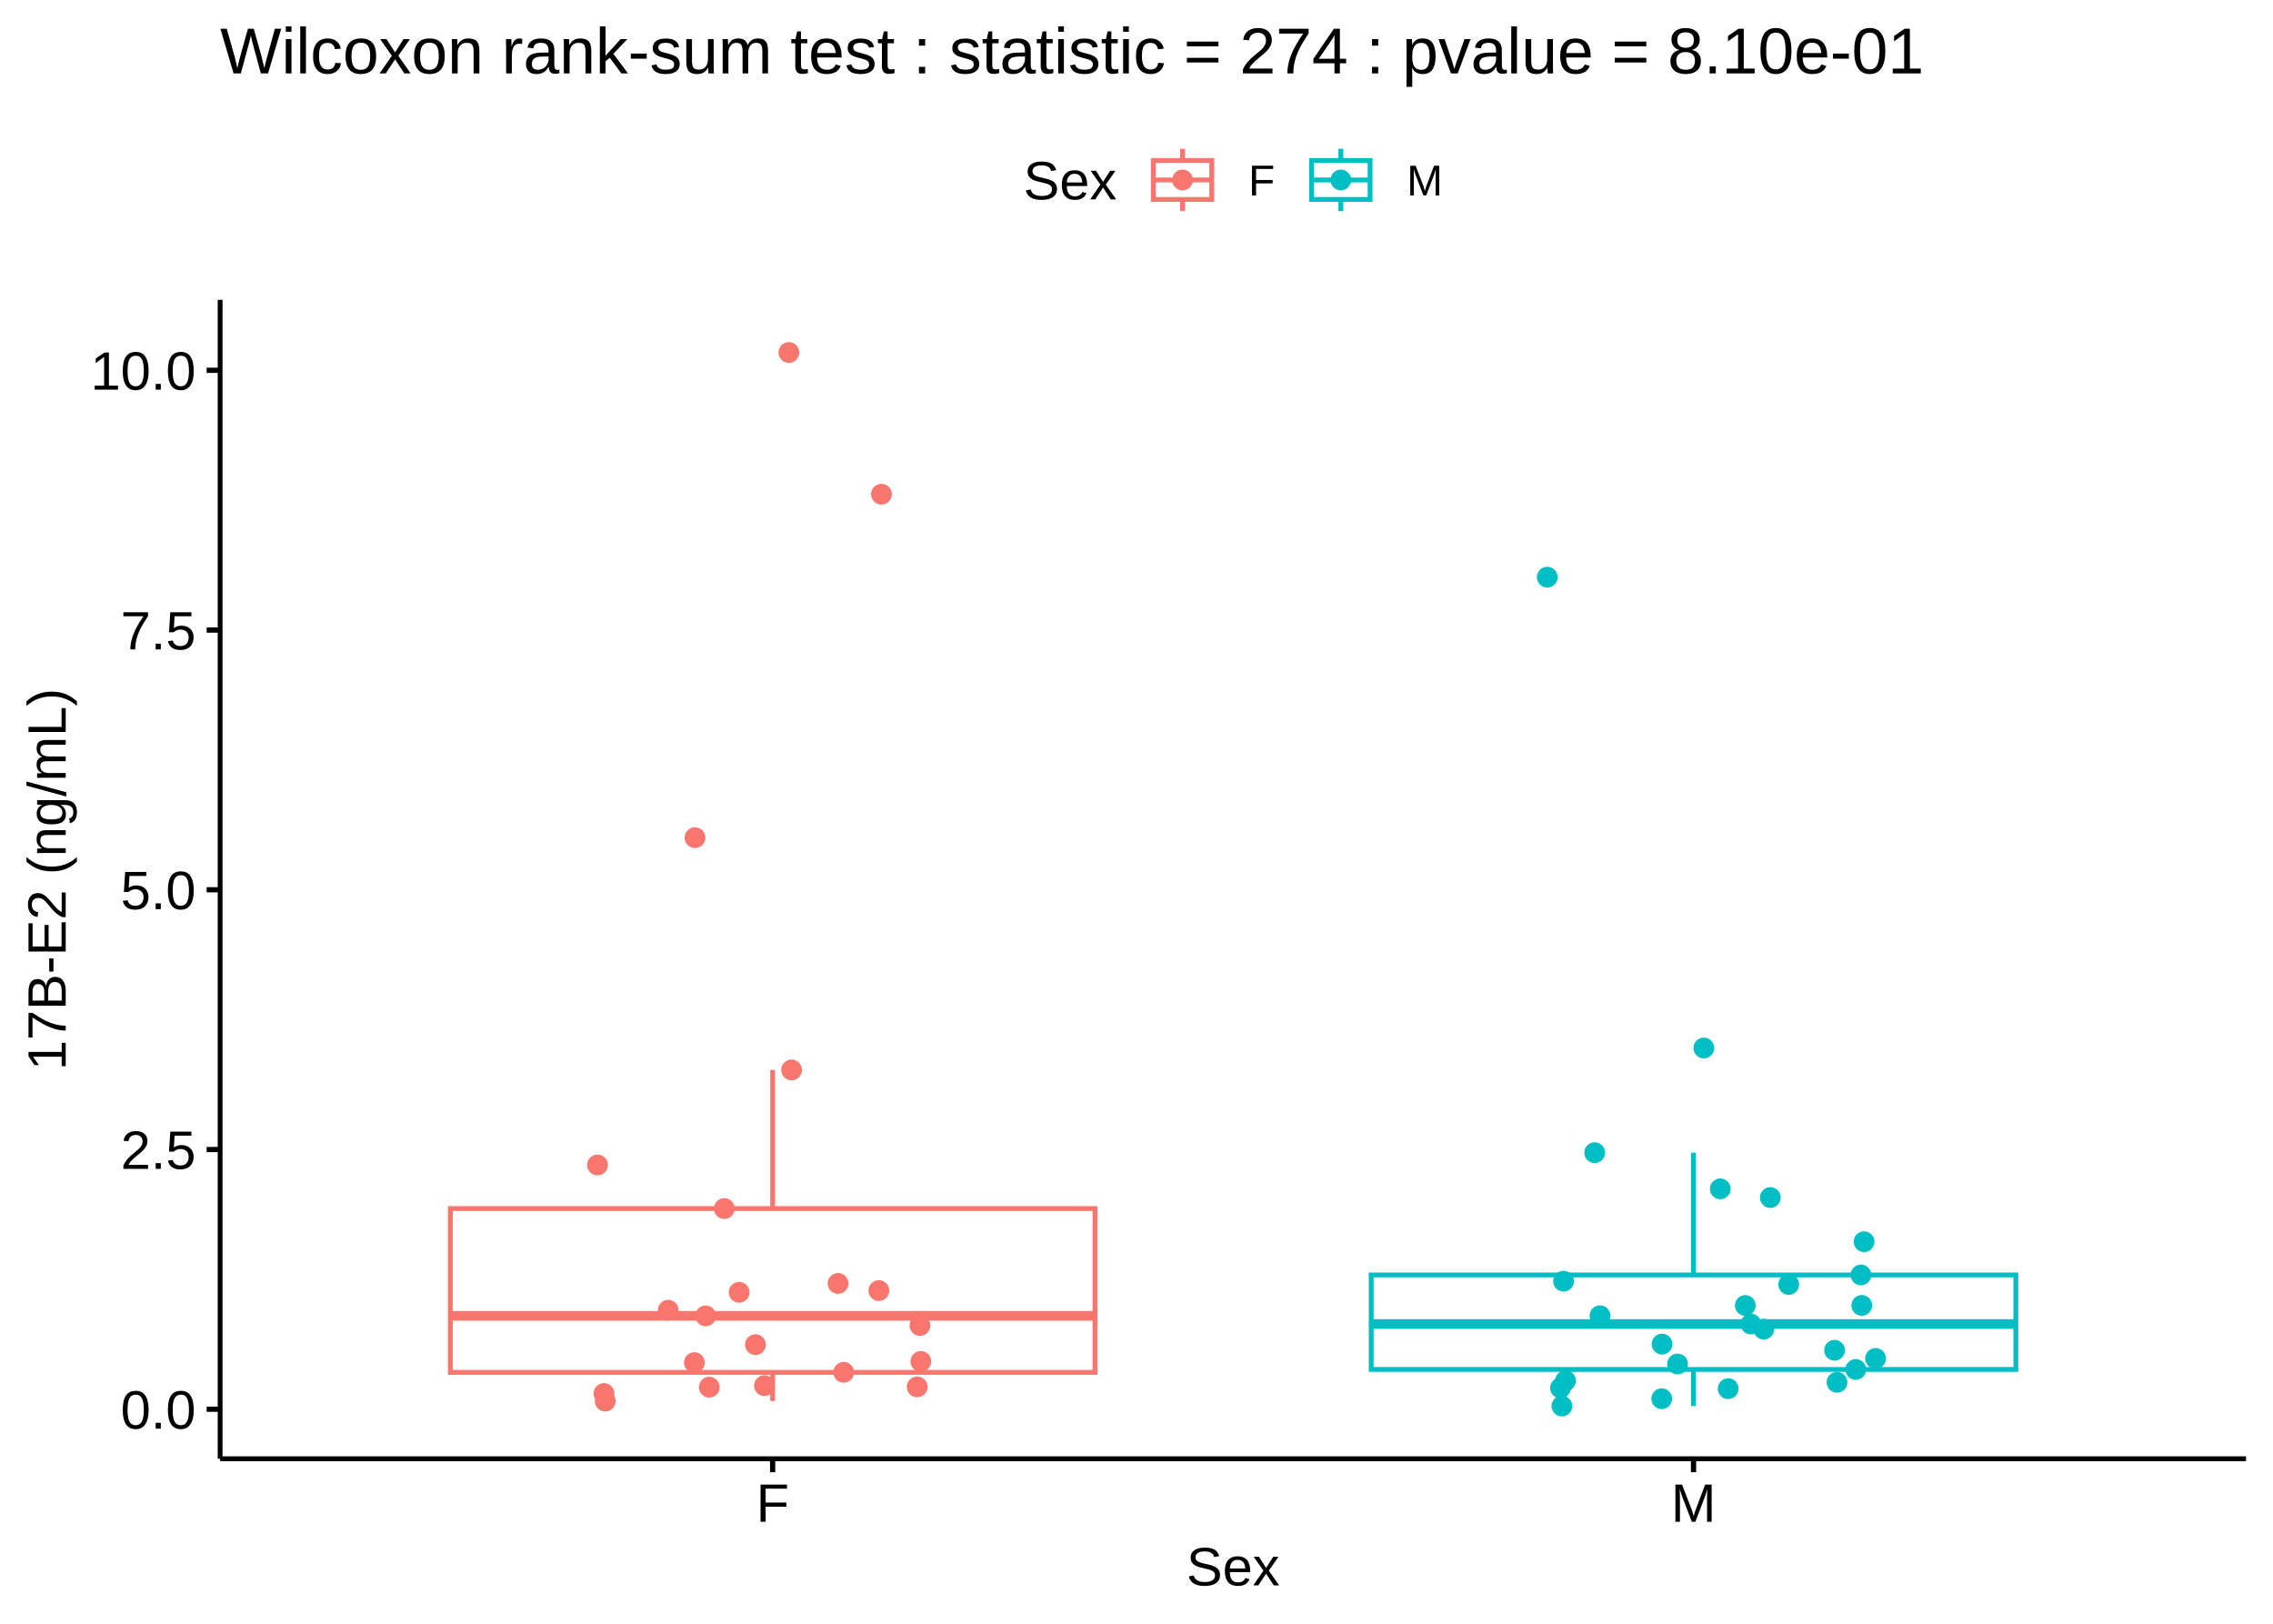
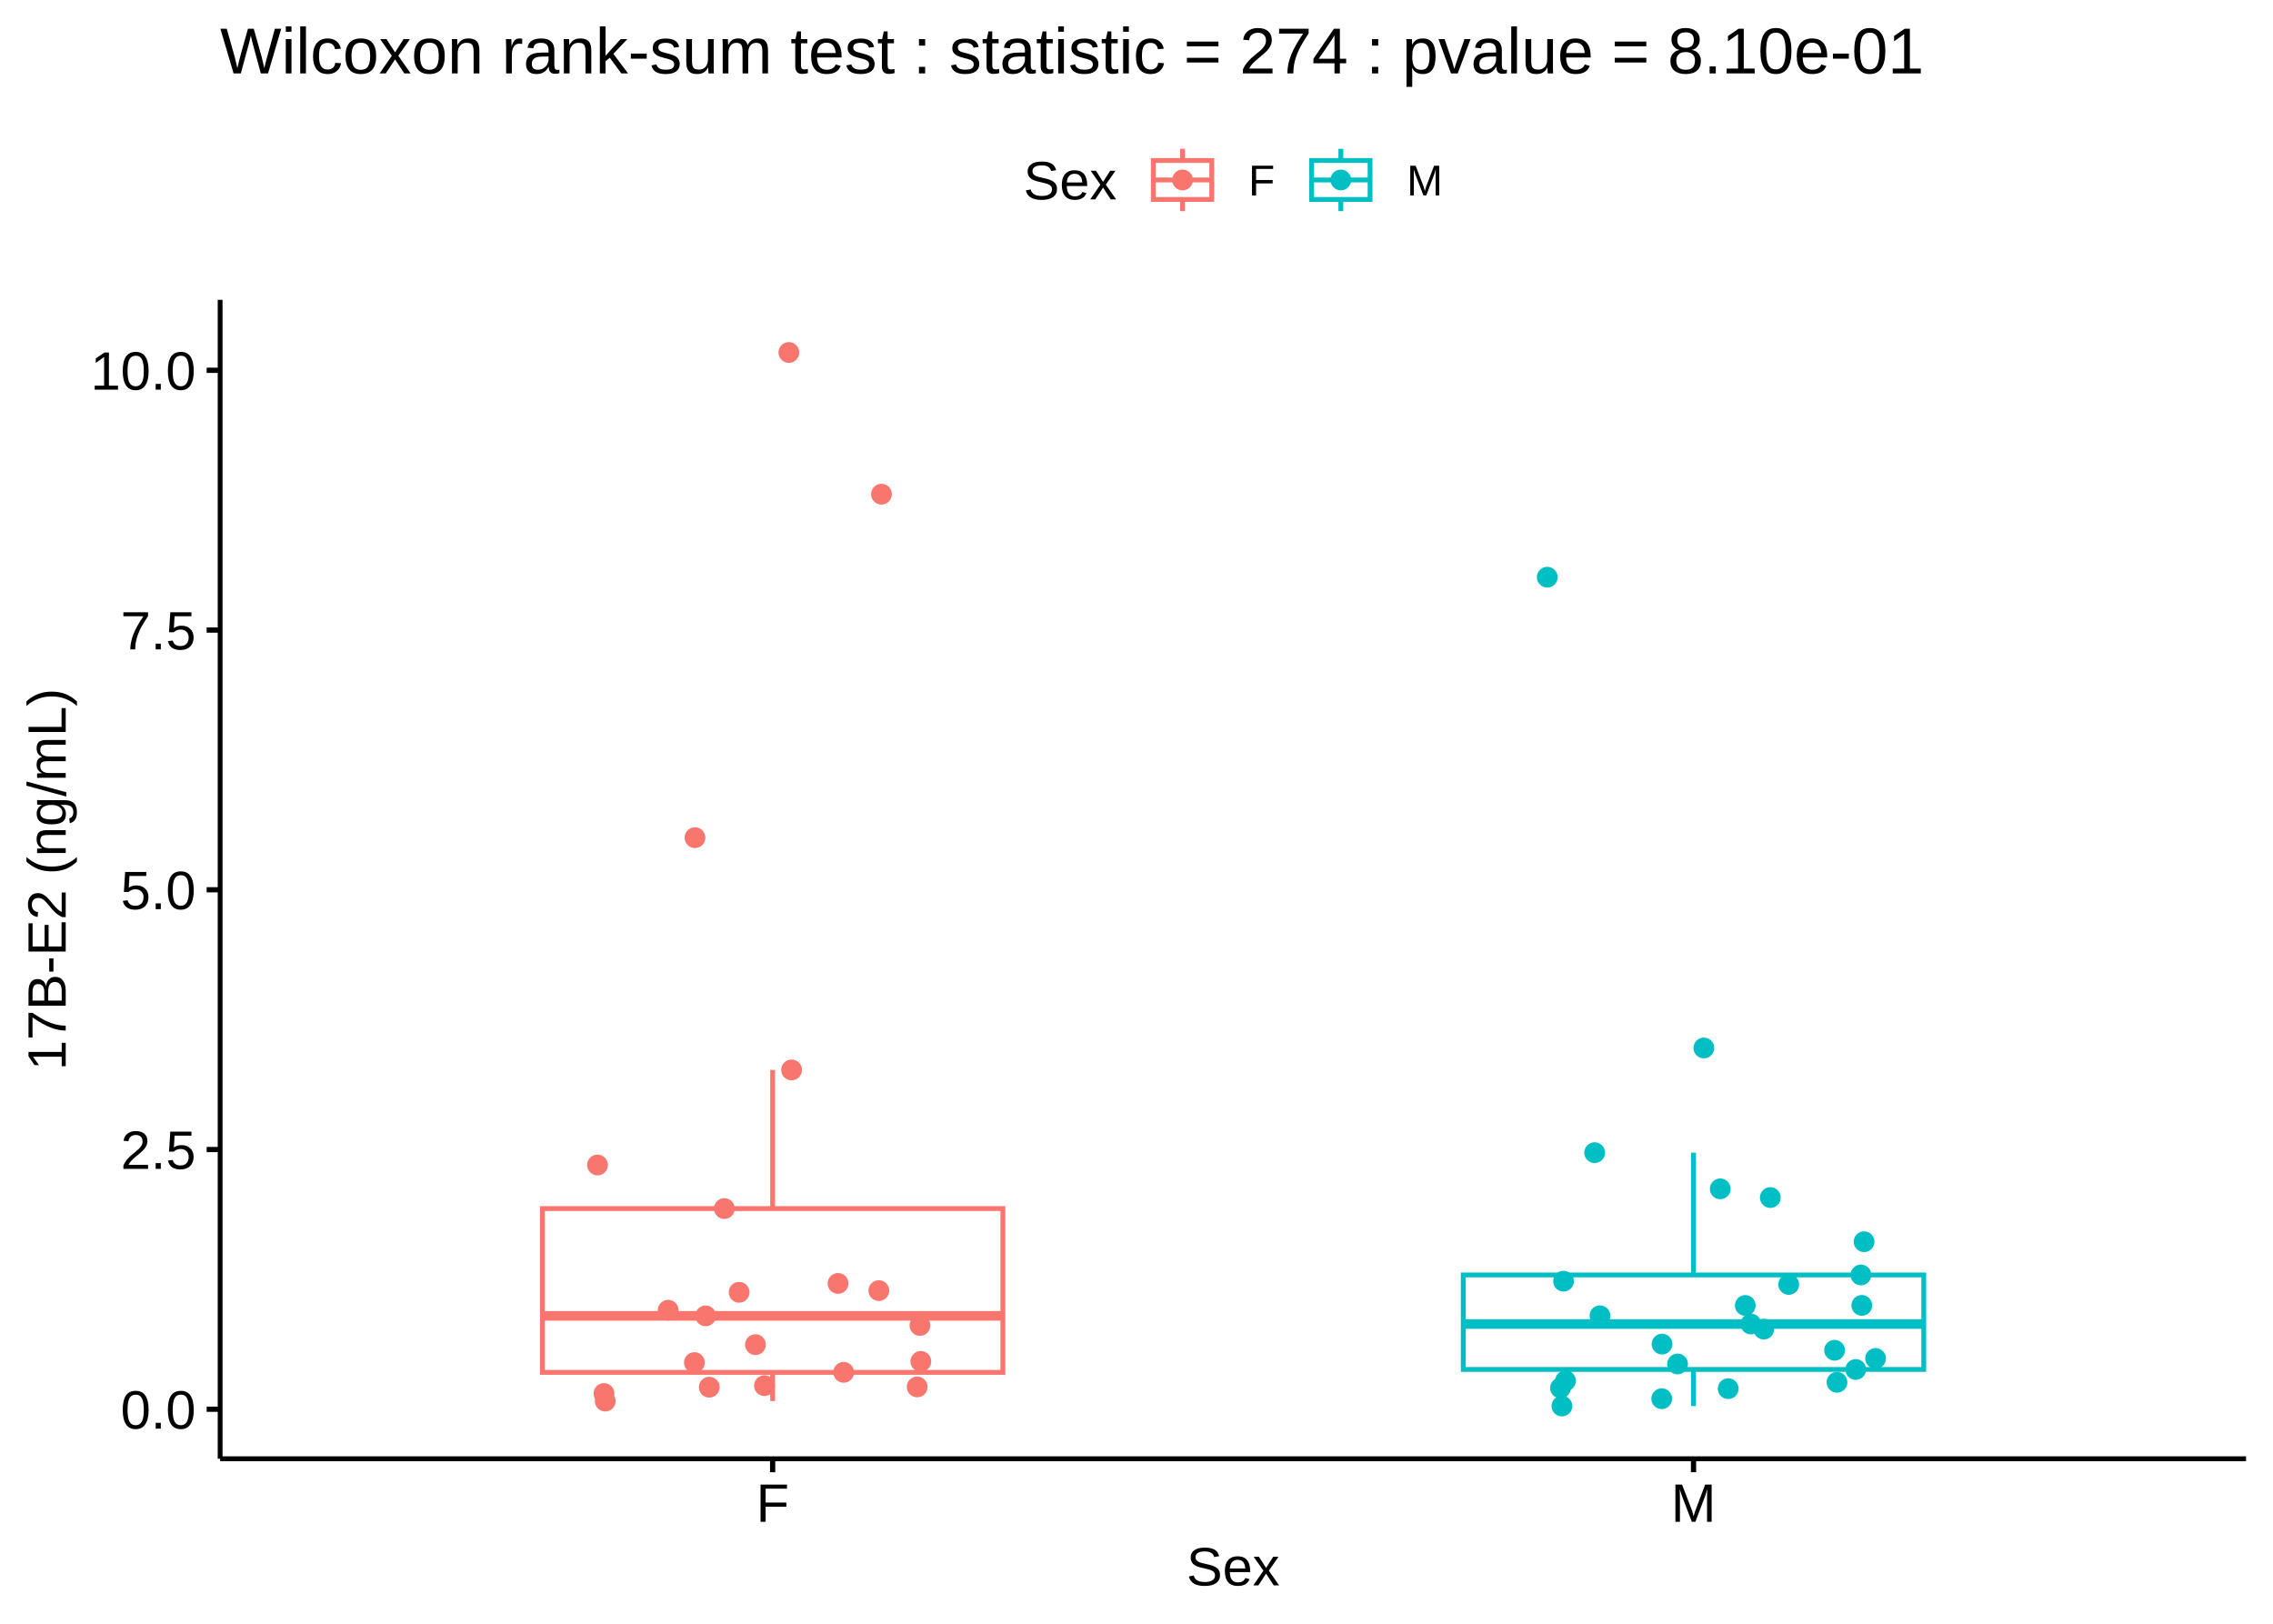
<svg xmlns="http://www.w3.org/2000/svg" width="504.00pt" height="360.00pt" viewBox="0 0 504.00 360.00">
  <g class="svglite">
    <defs>
      <style type="text/css">
    .svglite line, .svglite polyline, .svglite polygon, .svglite path, .svglite rect, .svglite circle {
      fill: none;
      stroke: #000000;
      stroke-linecap: round;
      stroke-linejoin: round;
      stroke-miterlimit: 10.00;
    }
    .svglite text {
      white-space: pre;
    }
    .svglite g.glyphgroup path {
      fill: inherit;
      stroke: none;
    }
  </style>
    </defs>
    <rect width="100%" height="100%" style="stroke: none; fill: #FFFFFF;" />
    <defs>
      <clipPath id="cpMC4wMHw1MDQuMDB8MC4wMHwzNjAuMDA=">
        <rect x="0.00" y="0.00" width="504.00" height="360.00" />
      </clipPath>
    </defs>
    <g clip-path="url(#cpMC4wMHw1MDQuMDB8MC4wMHwzNjAuMDA=)">
      <rect x="0.00" y="0.00" width="504.00" height="360.00" style="stroke-width: 1.16; stroke: #FFFFFF; fill: #FFFFFF;" />
    </g>
    <defs>
      <clipPath id="cpNDguODF8NDk4LjAyfDY2LjQ3fDMyMy40Mg==">
        <rect x="48.81" y="66.47" width="449.22" height="256.95" />
      </clipPath>
    </defs>
    <g clip-path="url(#cpNDguODF8NDk4LjAyfDY2LjQ3fDMyMy40Mg==)">
      <rect x="48.81" y="66.47" width="449.22" height="256.95" style="stroke-width: 1.16; stroke: none; fill: #FFFFFF;" />
      <line x1="171.32" y1="267.95" x2="171.32" y2="237.21" style="stroke-width: 1.07; stroke: #F8766D; stroke-linecap: butt;" />
      <line x1="171.32" y1="304.27" x2="171.32" y2="310.63" style="stroke-width: 1.07; stroke: #F8766D; stroke-linecap: butt;" />
-       <polygon points="99.85,267.95 99.85,304.27 242.79,304.27 242.79,267.95 99.85,267.95 " style="stroke-width: 1.07; stroke: #F8766D; stroke-linecap: butt; stroke-linejoin: miter; fill: #FFFFFF;" />
-       <line x1="99.85" y1="291.74" x2="242.79" y2="291.74" style="stroke-width: 2.13; stroke: #F8766D; stroke-linecap: butt; stroke-linejoin: miter;" />
+       <polygon points="120.27,267.95 120.27,304.27 222.37,304.27 222.37,267.95 120.27,267.95 " style="stroke-width: 1.07; stroke: #F8766D; stroke-linecap: butt; stroke-linejoin: miter; fill: #FFFFFF;" />
+       <line x1="120.27" y1="291.74" x2="222.37" y2="291.74" style="stroke-width: 2.13; stroke: #F8766D; stroke-linecap: butt; stroke-linejoin: miter;" />
      <line x1="375.51" y1="282.67" x2="375.51" y2="255.56" style="stroke-width: 1.07; stroke: #00BFC4; stroke-linecap: butt;" />
      <line x1="375.51" y1="303.62" x2="375.51" y2="311.74" style="stroke-width: 1.07; stroke: #00BFC4; stroke-linecap: butt;" />
-       <polygon points="304.04,282.67 304.04,303.62 446.98,303.62 446.98,282.67 304.04,282.67 " style="stroke-width: 1.07; stroke: #00BFC4; stroke-linecap: butt; stroke-linejoin: miter; fill: #FFFFFF;" />
-       <line x1="304.04" y1="293.55" x2="446.98" y2="293.55" style="stroke-width: 2.13; stroke: #00BFC4; stroke-linecap: butt; stroke-linejoin: miter;" />
+       <polygon points="324.46,282.67 324.46,303.62 426.56,303.62 426.56,282.67 324.46,282.67 " style="stroke-width: 1.07; stroke: #00BFC4; stroke-linecap: butt; stroke-linejoin: miter; fill: #FFFFFF;" />
+       <line x1="324.46" y1="293.55" x2="426.56" y2="293.55" style="stroke-width: 2.13; stroke: #00BFC4; stroke-linecap: butt; stroke-linejoin: miter;" />
      <circle cx="153.97" cy="302.10" r="1.95" style="stroke-width: 0.71; stroke: #F8766D; fill: #F8766D;" />
      <circle cx="194.87" cy="286.14" r="1.95" style="stroke-width: 0.71; stroke: #F8766D; fill: #F8766D;" />
      <circle cx="163.89" cy="286.52" r="1.95" style="stroke-width: 0.71; stroke: #F8766D; fill: #F8766D;" />
      <circle cx="406.79" cy="299.37" r="1.95" style="stroke-width: 0.71; stroke: #00BFC4; fill: #00BFC4;" />
      <circle cx="411.48" cy="303.63" r="1.95" style="stroke-width: 0.71; stroke: #00BFC4; fill: #00BFC4;" />
      <circle cx="134.20" cy="310.64" r="1.95" style="stroke-width: 0.71; stroke: #F8766D; fill: #F8766D;" />
      <circle cx="377.80" cy="232.35" r="1.95" style="stroke-width: 0.71; stroke: #00BFC4; fill: #00BFC4;" />
      <circle cx="203.37" cy="307.49" r="1.95" style="stroke-width: 0.71; stroke: #F8766D; fill: #F8766D;" />
      <circle cx="175.52" cy="237.21" r="1.95" style="stroke-width: 0.71; stroke: #F8766D; fill: #F8766D;" />
      <circle cx="371.97" cy="302.41" r="1.95" style="stroke-width: 0.71; stroke: #00BFC4; fill: #00BFC4;" />
      <circle cx="412.82" cy="289.42" r="1.95" style="stroke-width: 0.71; stroke: #00BFC4; fill: #00BFC4;" />
      <circle cx="167.51" cy="298.12" r="1.95" style="stroke-width: 0.71; stroke: #F8766D; fill: #F8766D;" />
      <circle cx="185.82" cy="284.55" r="1.95" style="stroke-width: 0.71; stroke: #F8766D; fill: #F8766D;" />
      <circle cx="381.44" cy="263.58" r="1.95" style="stroke-width: 0.71; stroke: #00BFC4; fill: #00BFC4;" />
      <circle cx="343.08" cy="127.97" r="1.95" style="stroke-width: 0.71; stroke: #00BFC4; fill: #00BFC4;" />
      <circle cx="203.98" cy="293.87" r="1.95" style="stroke-width: 0.71; stroke: #F8766D; fill: #F8766D;" />
      <circle cx="354.77" cy="291.72" r="1.95" style="stroke-width: 0.71; stroke: #00BFC4; fill: #00BFC4;" />
      <circle cx="133.92" cy="308.95" r="1.95" style="stroke-width: 0.71; stroke: #F8766D; fill: #F8766D;" />
      <circle cx="157.27" cy="307.55" r="1.95" style="stroke-width: 0.71; stroke: #F8766D; fill: #F8766D;" />
      <circle cx="412.63" cy="282.67" r="1.95" style="stroke-width: 0.71; stroke: #00BFC4; fill: #00BFC4;" />
      <circle cx="407.32" cy="306.47" r="1.95" style="stroke-width: 0.71; stroke: #00BFC4; fill: #00BFC4;" />
      <circle cx="187.07" cy="304.26" r="1.95" style="stroke-width: 0.71; stroke: #F8766D; fill: #F8766D;" />
      <circle cx="386.99" cy="289.44" r="1.95" style="stroke-width: 0.71; stroke: #00BFC4; fill: #00BFC4;" />
      <circle cx="415.88" cy="301.18" r="1.95" style="stroke-width: 0.71; stroke: #00BFC4; fill: #00BFC4;" />
      <circle cx="388.23" cy="293.55" r="1.95" style="stroke-width: 0.71; stroke: #00BFC4; fill: #00BFC4;" />
      <circle cx="392.54" cy="265.51" r="1.95" style="stroke-width: 0.71; stroke: #00BFC4; fill: #00BFC4;" />
      <circle cx="174.92" cy="78.15" r="1.95" style="stroke-width: 0.71; stroke: #F8766D; fill: #F8766D;" />
      <circle cx="383.20" cy="307.88" r="1.95" style="stroke-width: 0.71; stroke: #00BFC4; fill: #00BFC4;" />
      <circle cx="154.10" cy="185.72" r="1.95" style="stroke-width: 0.71; stroke: #F8766D; fill: #F8766D;" />
      <circle cx="346.69" cy="284.05" r="1.95" style="stroke-width: 0.71; stroke: #00BFC4; fill: #00BFC4;" />
      <circle cx="413.33" cy="275.30" r="1.95" style="stroke-width: 0.71; stroke: #00BFC4; fill: #00BFC4;" />
      <circle cx="204.18" cy="301.84" r="1.95" style="stroke-width: 0.71; stroke: #F8766D; fill: #F8766D;" />
      <circle cx="391.09" cy="294.68" r="1.95" style="stroke-width: 0.71; stroke: #00BFC4; fill: #00BFC4;" />
      <circle cx="195.45" cy="109.57" r="1.95" style="stroke-width: 0.71; stroke: #F8766D; fill: #F8766D;" />
      <circle cx="132.49" cy="258.29" r="1.95" style="stroke-width: 0.71; stroke: #F8766D; fill: #F8766D;" />
      <circle cx="169.51" cy="307.21" r="1.95" style="stroke-width: 0.71; stroke: #F8766D; fill: #F8766D;" />
      <circle cx="396.62" cy="284.78" r="1.95" style="stroke-width: 0.71; stroke: #00BFC4; fill: #00BFC4;" />
      <circle cx="148.16" cy="290.49" r="1.95" style="stroke-width: 0.71; stroke: #F8766D; fill: #F8766D;" />
      <circle cx="156.47" cy="291.74" r="1.95" style="stroke-width: 0.71; stroke: #F8766D; fill: #F8766D;" />
      <circle cx="353.59" cy="255.56" r="1.95" style="stroke-width: 0.71; stroke: #00BFC4; fill: #00BFC4;" />
      <circle cx="346.33" cy="311.73" r="1.95" style="stroke-width: 0.71; stroke: #00BFC4; fill: #00BFC4;" />
      <circle cx="368.53" cy="298.00" r="1.95" style="stroke-width: 0.71; stroke: #00BFC4; fill: #00BFC4;" />
      <circle cx="368.46" cy="310.11" r="1.95" style="stroke-width: 0.71; stroke: #00BFC4; fill: #00BFC4;" />
      <circle cx="160.61" cy="267.95" r="1.95" style="stroke-width: 0.71; stroke: #F8766D; fill: #F8766D;" />
      <circle cx="347.12" cy="306.13" r="1.95" style="stroke-width: 0.71; stroke: #00BFC4; fill: #00BFC4;" />
      <circle cx="346.01" cy="307.72" r="1.95" style="stroke-width: 0.71; stroke: #00BFC4; fill: #00BFC4;" />
    </g>
    <g clip-path="url(#cpMC4wMHw1MDQuMDB8MC4wMHwzNjAuMDA=)">
      <polyline points="48.81,323.42 48.81,66.47 " style="stroke-width: 1.07; stroke-linecap: butt;" />
      <text x="43.43" y="316.74" text-anchor="end" style="font-size: 12.00px; font-family: &quot;Arial&quot;;" textLength="16.67px" lengthAdjust="spacingAndGlyphs">0.0</text>
      <text x="43.43" y="259.15" text-anchor="end" style="font-size: 12.00px; font-family: &quot;Arial&quot;;" textLength="16.67px" lengthAdjust="spacingAndGlyphs">2.5</text>
      <text x="43.43" y="201.57" text-anchor="end" style="font-size: 12.00px; font-family: &quot;Arial&quot;;" textLength="16.67px" lengthAdjust="spacingAndGlyphs">5.0</text>
      <text x="43.43" y="143.99" text-anchor="end" style="font-size: 12.00px; font-family: &quot;Arial&quot;;" textLength="16.67px" lengthAdjust="spacingAndGlyphs">7.5</text>
      <text x="43.43" y="86.40" text-anchor="end" style="font-size: 12.00px; font-family: &quot;Arial&quot;;" textLength="23.34px" lengthAdjust="spacingAndGlyphs">10.0</text>
      <polyline points="45.82,312.44 48.81,312.44 " style="stroke-width: 1.16; stroke-linecap: butt;" />
      <polyline points="45.82,254.86 48.81,254.86 " style="stroke-width: 1.16; stroke-linecap: butt;" />
      <polyline points="45.82,197.27 48.81,197.27 " style="stroke-width: 1.16; stroke-linecap: butt;" />
      <polyline points="45.82,139.69 48.81,139.69 " style="stroke-width: 1.16; stroke-linecap: butt;" />
      <polyline points="45.82,82.10 48.81,82.10 " style="stroke-width: 1.16; stroke-linecap: butt;" />
      <polyline points="48.81,323.42 498.02,323.42 " style="stroke-width: 1.07; stroke-linecap: butt;" />
      <polyline points="171.32,326.41 171.32,323.42 " style="stroke-width: 1.16; stroke-linecap: butt;" />
      <polyline points="375.51,326.41 375.51,323.42 " style="stroke-width: 1.16; stroke-linecap: butt;" />
      <text x="171.32" y="337.40" text-anchor="middle" style="font-size: 12.00px; font-family: &quot;Arial&quot;;" textLength="7.33px" lengthAdjust="spacingAndGlyphs">F</text>
      <text x="375.51" y="337.40" text-anchor="middle" style="font-size: 12.00px; font-family: &quot;Arial&quot;;" textLength="10.00px" lengthAdjust="spacingAndGlyphs">M</text>
      <text x="273.41" y="351.50" text-anchor="middle" style="font-size: 12.00px; font-family: &quot;Arial&quot;;" textLength="20.67px" lengthAdjust="spacingAndGlyphs">Sex</text>
      <text transform="translate(14.57,194.95) rotate(-90)" text-anchor="middle" style="font-size: 12.00px; font-family: &quot;Arial&quot;;" textLength="84.69px" lengthAdjust="spacingAndGlyphs">17B-E2 (ng/mL)</text>
      <rect x="220.94" y="25.28" width="104.94" height="29.24" style="stroke-width: 1.16; stroke: none; fill: #FFFFFF;" />
      <text x="226.92" y="44.20" style="font-size: 12.00px; font-family: &quot;Arial&quot;;" textLength="20.67px" lengthAdjust="spacingAndGlyphs">Sex</text>
      <polyline points="262.21,46.81 262.21,44.22 " style="stroke-width: 1.07; stroke: #F8766D; stroke-linecap: butt; stroke-linejoin: miter;" />
      <polyline points="262.21,35.58 262.21,32.99 " style="stroke-width: 1.07; stroke: #F8766D; stroke-linecap: butt; stroke-linejoin: miter;" />
      <rect x="255.73" y="35.58" width="12.96" height="8.64" style="stroke-width: 1.07; stroke: #F8766D; stroke-linecap: butt; stroke-linejoin: miter; fill: #FFFFFF;" />
      <polyline points="255.73,39.90 268.69,39.90 " style="stroke-width: 1.07; stroke: #F8766D; stroke-linecap: butt; stroke-linejoin: miter;" />
      <circle cx="262.21" cy="39.90" r="1.95" style="stroke-width: 0.71; stroke: #F8766D; fill: #F8766D;" />
      <polyline points="297.31,46.81 297.31,44.22 " style="stroke-width: 1.07; stroke: #00BFC4; stroke-linecap: butt; stroke-linejoin: miter;" />
      <polyline points="297.31,35.58 297.31,32.99 " style="stroke-width: 1.07; stroke: #00BFC4; stroke-linecap: butt; stroke-linejoin: miter;" />
      <rect x="290.83" y="35.58" width="12.96" height="8.64" style="stroke-width: 1.07; stroke: #00BFC4; stroke-linecap: butt; stroke-linejoin: miter; fill: #FFFFFF;" />
      <polyline points="290.83,39.90 303.79,39.90 " style="stroke-width: 1.07; stroke: #00BFC4; stroke-linecap: butt; stroke-linejoin: miter;" />
      <circle cx="297.31" cy="39.90" r="1.95" style="stroke-width: 0.71; stroke: #00BFC4; fill: #00BFC4;" />
      <text x="276.83" y="43.33" style="font-size: 9.60px; font-family: &quot;Arial&quot;;" textLength="5.86px" lengthAdjust="spacingAndGlyphs">F</text>
      <text x="311.92" y="43.33" style="font-size: 9.60px; font-family: &quot;Arial&quot;;" textLength="7.98px" lengthAdjust="spacingAndGlyphs">M</text>
      <text x="48.81" y="16.28" style="font-size: 14.40px; font-family: &quot;Arial&quot;;" textLength="377.61px" lengthAdjust="spacingAndGlyphs">Wilcoxon rank-sum test : statistic = 274 : pvalue = 8.10e-01</text>
    </g>
  </g>
</svg>
